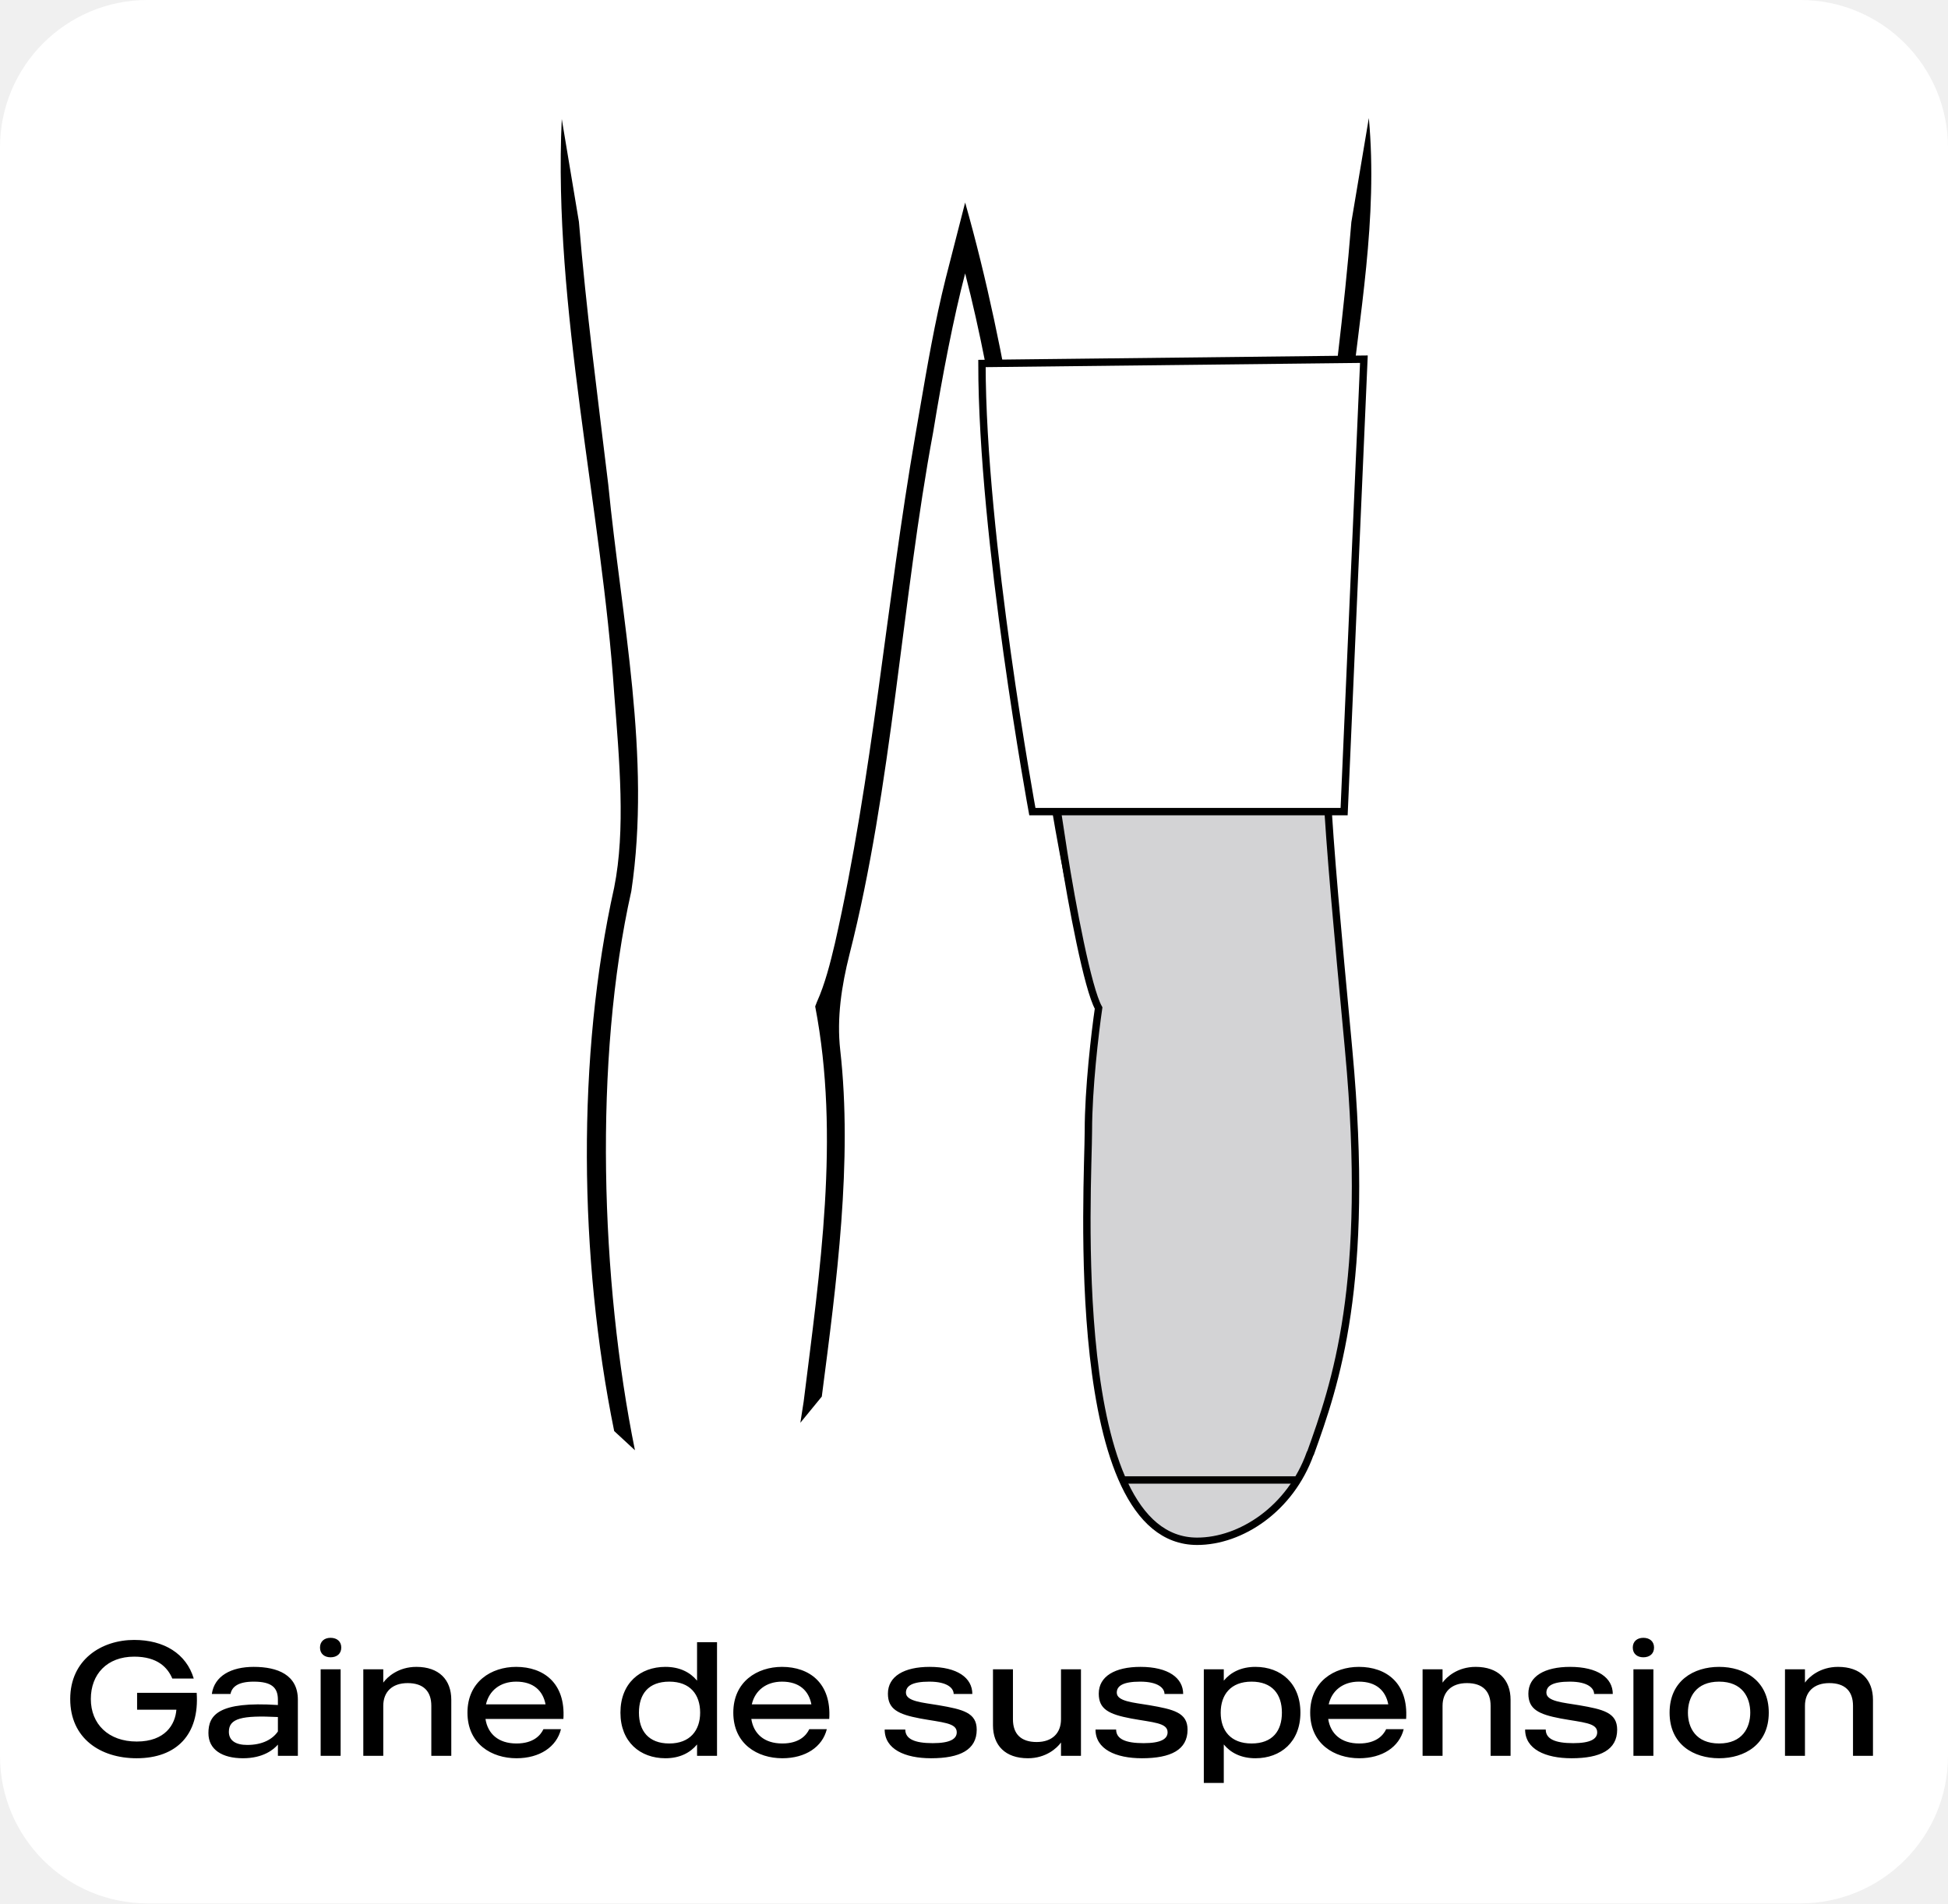
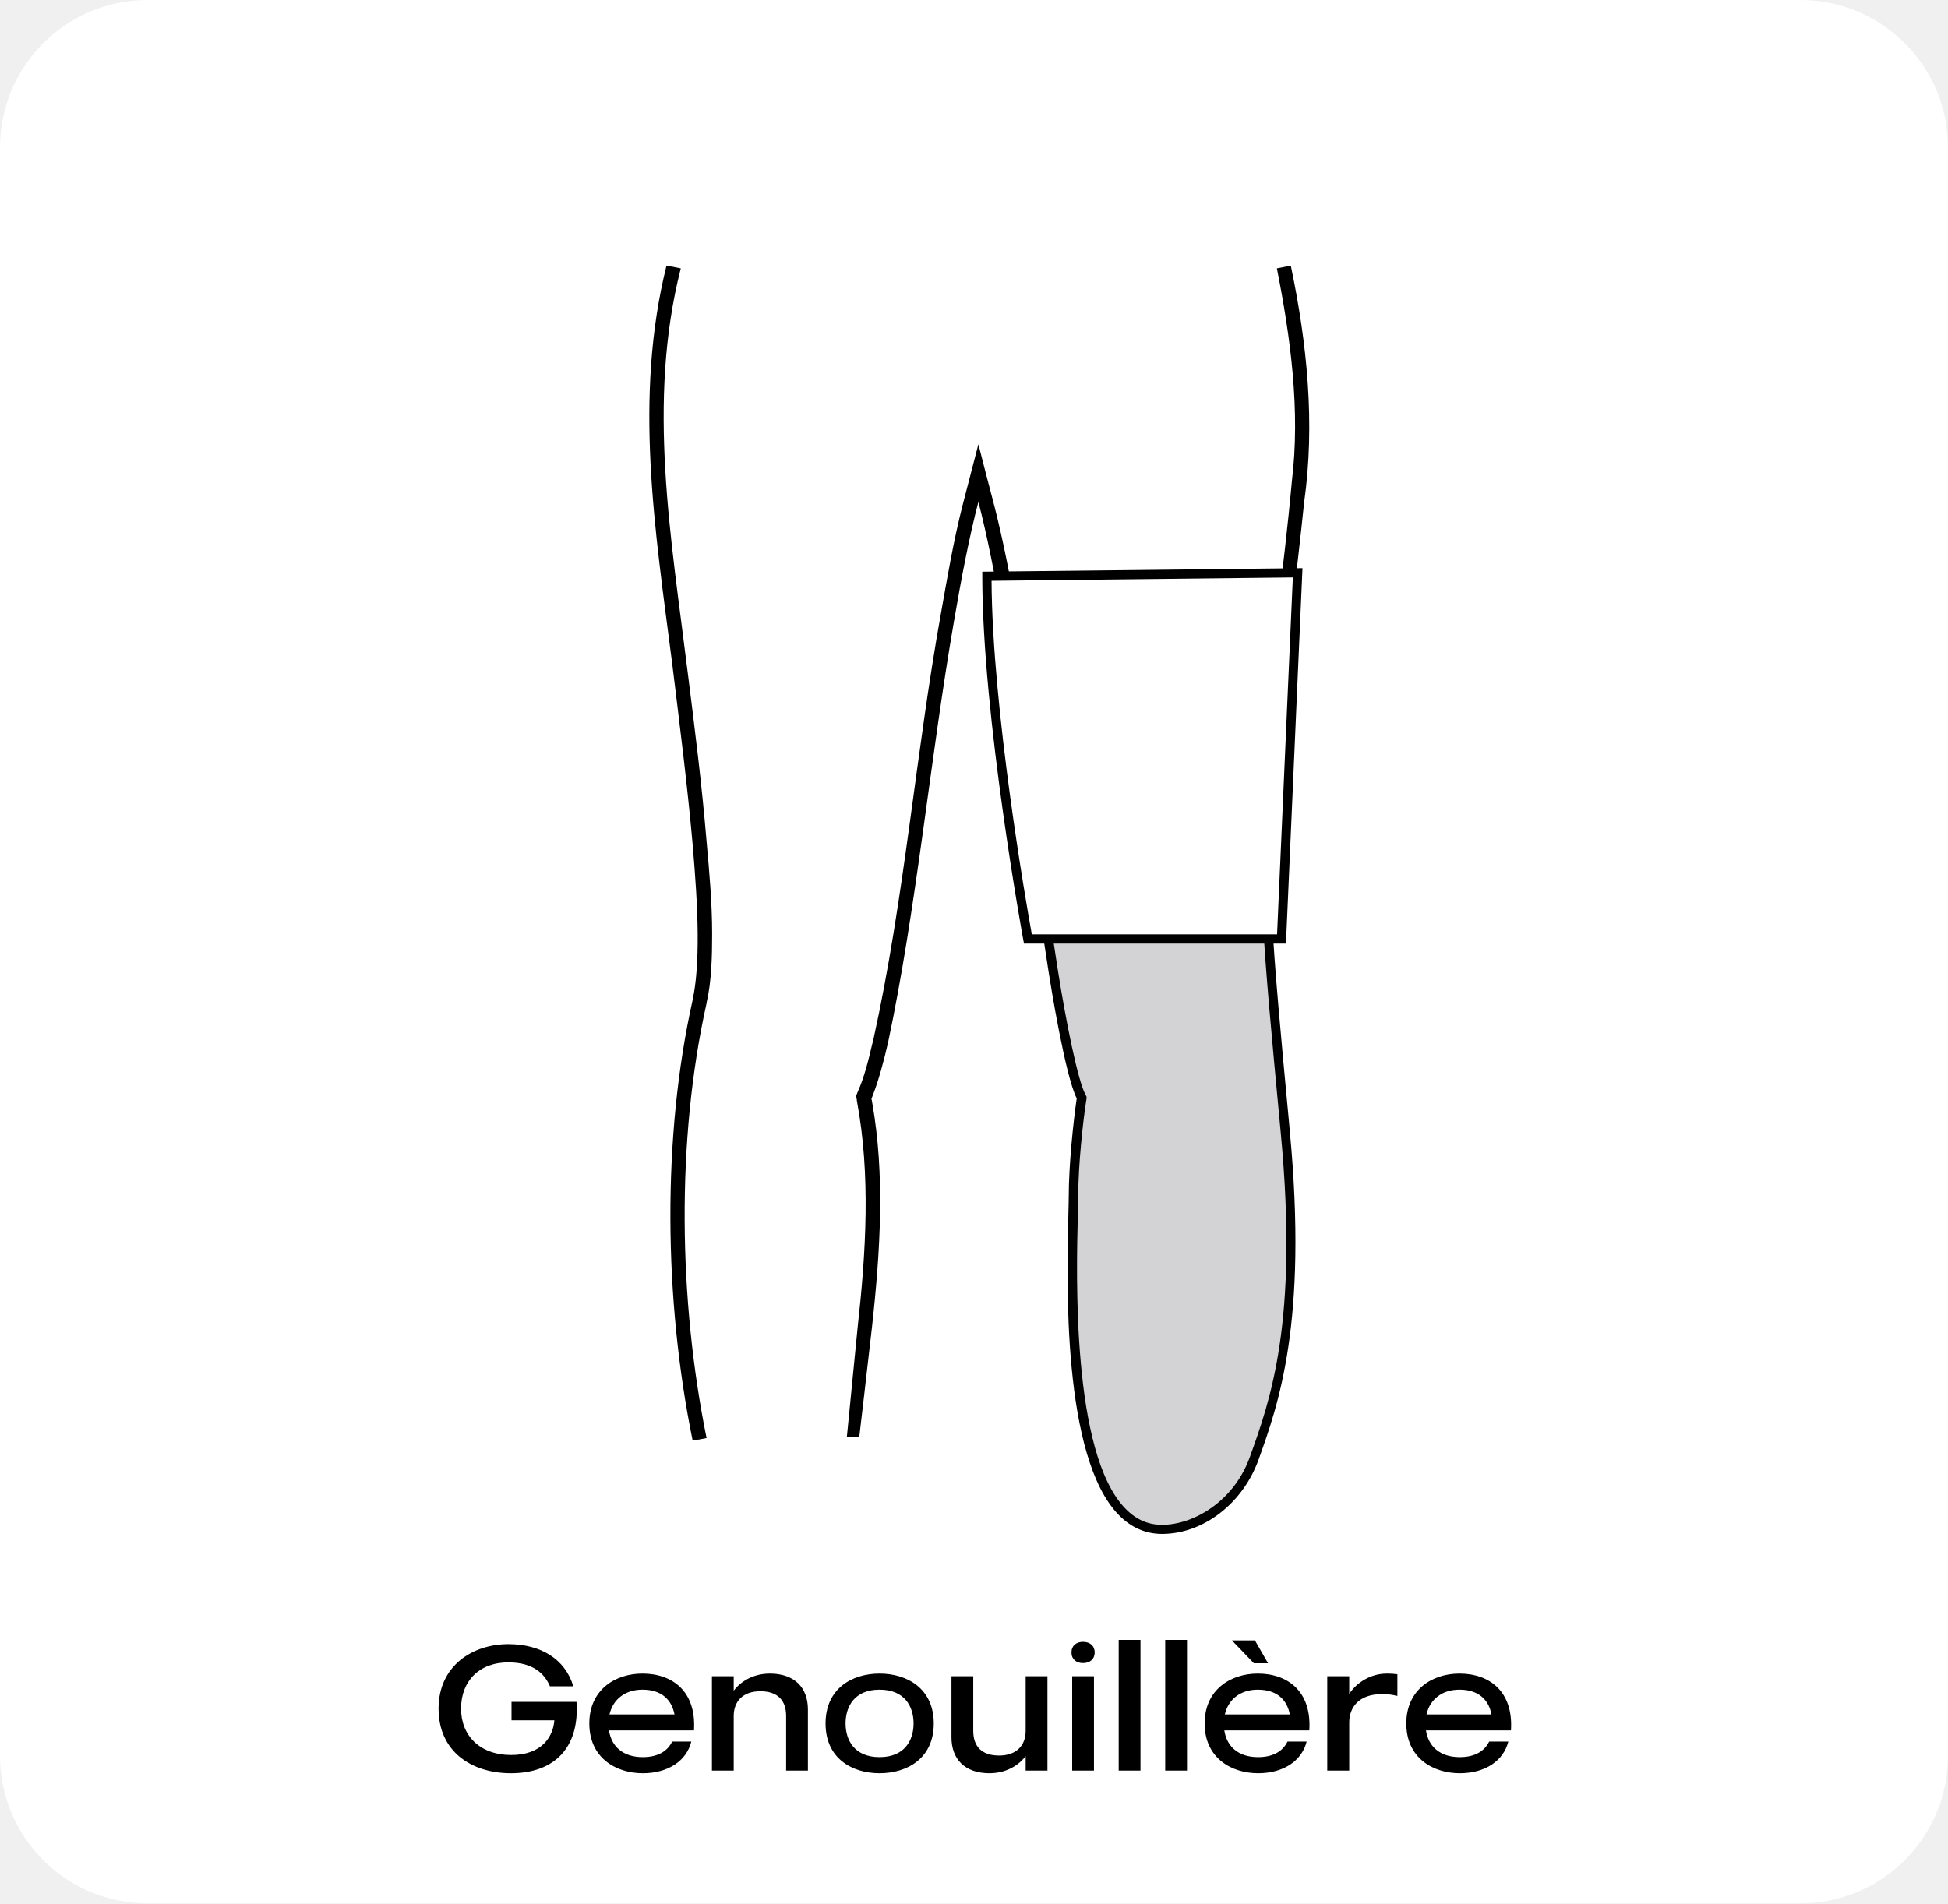
<svg xmlns="http://www.w3.org/2000/svg" width="132" height="129" viewBox="0 0 132 129" fill="none">
  <rect width="132" height="129" rx="10" fill="white" />
-   <path d="M13.327 114.732C13.525 117.548 11.974 119.165 9.257 119.165C6.793 119.165 4.758 117.812 4.758 115.15C4.758 112.488 6.87 111.146 9.092 111.146C11.105 111.146 12.623 112.07 13.129 113.764H11.677C11.358 113.016 10.676 112.279 9.092 112.279C7.255 112.279 6.155 113.467 6.155 115.15C6.155 116.844 7.343 118.032 9.268 118.032C11.193 118.032 11.875 116.877 11.952 115.876H9.29V114.732H13.327ZM17.192 112.972C18.809 112.972 20.184 113.511 20.184 115.194V119H18.831V118.241C18.545 118.571 17.841 119.165 16.466 119.165C15.058 119.165 14.123 118.582 14.123 117.46C14.123 116.25 14.783 115.293 18.831 115.557V115.194C18.831 114.38 18.413 113.973 17.192 113.973C16.147 113.973 15.718 114.314 15.619 114.809H14.354C14.53 113.577 15.674 112.972 17.192 112.972ZM18.831 117.35V116.371C16.389 116.25 15.509 116.459 15.509 117.372C15.509 117.966 15.971 118.263 16.752 118.263C17.786 118.263 18.468 117.878 18.831 117.35ZM21.728 119V113.137H23.081V119H21.728ZM22.399 112.323C21.981 112.323 21.684 112.081 21.684 111.663C21.684 111.245 21.981 111.003 22.399 111.003C22.828 111.003 23.125 111.245 23.125 111.663C23.125 112.081 22.828 112.323 22.399 112.323ZM28.215 112.972C29.744 112.972 30.58 113.841 30.58 115.205V119H29.227V115.612C29.227 114.622 28.688 114.072 27.621 114.072C26.554 114.072 25.971 114.688 25.971 115.612V119H24.618V113.137H25.971V114.039C26.246 113.654 26.994 112.972 28.215 112.972ZM34.976 112.972C36.835 112.972 38.331 114.072 38.177 116.503H32.897C33.051 117.504 33.766 118.164 34.998 118.164C36.142 118.164 36.626 117.614 36.824 117.196H38.012C37.715 118.395 36.571 119.165 34.998 119.165C33.326 119.165 31.676 118.208 31.676 116.074C31.676 113.973 33.293 112.972 34.976 112.972ZM32.93 115.513H36.967C36.791 114.589 36.153 113.973 34.976 113.973C33.887 113.973 33.139 114.589 32.93 115.513ZM47.234 111.3H48.587V119H47.234V118.23C46.772 118.791 46.068 119.165 45.089 119.165C43.373 119.165 42.042 118.054 42.042 116.074C42.042 114.083 43.373 112.972 45.089 112.972C46.068 112.972 46.772 113.346 47.234 113.907V111.3ZM45.353 118.164C46.75 118.164 47.443 117.284 47.443 116.074C47.443 114.853 46.772 113.973 45.353 113.973C43.923 113.973 43.296 114.831 43.296 116.074C43.296 117.306 43.945 118.164 45.353 118.164ZM52.99 112.972C54.849 112.972 56.345 114.072 56.191 116.503H50.911C51.065 117.504 51.78 118.164 53.012 118.164C54.156 118.164 54.64 117.614 54.838 117.196H56.026C55.729 118.395 54.585 119.165 53.012 119.165C51.34 119.165 49.69 118.208 49.69 116.074C49.69 113.973 51.307 112.972 52.99 112.972ZM50.944 115.513H54.981C54.805 114.589 54.167 113.973 52.99 113.973C51.901 113.973 51.153 114.589 50.944 115.513ZM63.588 115.568C65.249 115.854 66.184 116.074 66.184 117.229C66.184 118.593 65.051 119.165 63.093 119.165C61.311 119.165 59.947 118.549 59.947 117.218H61.344C61.344 117.856 61.971 118.142 63.203 118.142C64.402 118.142 64.831 117.845 64.831 117.405C64.831 116.756 63.852 116.745 62.356 116.47C60.838 116.184 60.167 115.832 60.167 114.787C60.167 113.61 61.267 112.972 62.994 112.972C64.875 112.972 65.887 113.72 65.887 114.809H64.622C64.622 114.435 64.226 113.973 62.972 113.973C61.795 113.973 61.388 114.27 61.388 114.721C61.388 115.315 62.543 115.392 63.588 115.568ZM71.895 113.137H73.248V119H71.895V118.098C71.62 118.483 70.872 119.165 69.651 119.165C68.122 119.165 67.286 118.296 67.286 116.932V113.137H68.639V116.525C68.639 117.515 69.178 118.065 70.245 118.065C71.312 118.065 71.895 117.449 71.895 116.525V113.137ZM77.875 115.568C79.536 115.854 80.471 116.074 80.471 117.229C80.471 118.593 79.338 119.165 77.38 119.165C75.598 119.165 74.234 118.549 74.234 117.218H75.631C75.631 117.856 76.258 118.142 77.49 118.142C78.689 118.142 79.118 117.845 79.118 117.405C79.118 116.756 78.139 116.745 76.643 116.47C75.125 116.184 74.454 115.832 74.454 114.787C74.454 113.61 75.554 112.972 77.281 112.972C79.162 112.972 80.174 113.72 80.174 114.809H78.909C78.909 114.435 78.513 113.973 77.259 113.973C76.082 113.973 75.675 114.27 75.675 114.721C75.675 115.315 76.83 115.392 77.875 115.568ZM85.071 112.972C86.787 112.972 88.118 114.083 88.118 116.074C88.118 118.054 86.787 119.165 85.071 119.165C84.092 119.165 83.388 118.791 82.926 118.23V120.837H81.573V113.137H82.926V113.907C83.388 113.346 84.092 112.972 85.071 112.972ZM84.807 118.164C86.237 118.164 86.864 117.306 86.864 116.074C86.864 114.831 86.215 113.973 84.807 113.973C83.399 113.973 82.717 114.853 82.717 116.074C82.717 117.284 83.388 118.164 84.807 118.164ZM92.081 112.972C93.94 112.972 95.436 114.072 95.282 116.503H90.002C90.156 117.504 90.871 118.164 92.103 118.164C93.247 118.164 93.731 117.614 93.929 117.196H95.117C94.82 118.395 93.676 119.165 92.103 119.165C90.431 119.165 88.781 118.208 88.781 116.074C88.781 113.973 90.398 112.972 92.081 112.972ZM90.035 115.513H94.072C93.896 114.589 93.258 113.973 92.081 113.973C90.992 113.973 90.244 114.589 90.035 115.513ZM99.994 112.972C101.523 112.972 102.359 113.841 102.359 115.205V119H101.006V115.612C101.006 114.622 100.467 114.072 99.4 114.072C98.333 114.072 97.75 114.688 97.75 115.612V119H96.397V113.137H97.75V114.039C98.025 113.654 98.773 112.972 99.994 112.972ZM106.986 115.568C108.647 115.854 109.582 116.074 109.582 117.229C109.582 118.593 108.449 119.165 106.491 119.165C104.709 119.165 103.345 118.549 103.345 117.218H104.742C104.742 117.856 105.369 118.142 106.601 118.142C107.8 118.142 108.229 117.845 108.229 117.405C108.229 116.756 107.25 116.745 105.754 116.47C104.236 116.184 103.565 115.832 103.565 114.787C103.565 113.61 104.665 112.972 106.392 112.972C108.273 112.972 109.285 113.72 109.285 114.809H108.02C108.02 114.435 107.624 113.973 106.37 113.973C105.193 113.973 104.786 114.27 104.786 114.721C104.786 115.315 105.941 115.392 106.986 115.568ZM110.684 119V113.137H112.037V119H110.684ZM111.355 112.323C110.937 112.323 110.64 112.081 110.64 111.663C110.64 111.245 110.937 111.003 111.355 111.003C111.784 111.003 112.081 111.245 112.081 111.663C112.081 112.081 111.784 112.323 111.355 112.323ZM116.489 112.972C118.205 112.972 119.855 113.907 119.855 116.074C119.855 118.241 118.205 119.165 116.489 119.165C114.773 119.165 113.134 118.241 113.134 116.074C113.134 113.907 114.773 112.972 116.489 112.972ZM116.489 118.164C118.062 118.164 118.601 117.097 118.601 116.074C118.601 115.04 118.062 113.973 116.489 113.973C114.916 113.973 114.377 115.04 114.377 116.074C114.377 117.097 114.916 118.164 116.489 118.164ZM124.551 112.972C126.08 112.972 126.916 113.841 126.916 115.205V119H125.563V115.612C125.563 114.622 125.024 114.072 123.957 114.072C122.89 114.072 122.307 114.688 122.307 115.612V119H120.954V113.137H122.307V114.039C122.582 113.654 123.33 112.972 124.551 112.972Z" fill="black" />
-   <g clip-path="url(#clip0_9385_4517)">
-     <rect width="55" height="97" transform="translate(38 8)" fill="white" />
-     <path fill-rule="evenodd" clip-rule="evenodd" d="M92.755 8C93.38 14.824 92.107 21.357 91.392 28.181C90.343 38.912 87.887 49.979 89.204 60.125C91.638 70.946 91.594 83.809 89.561 95.145H88.356C90.388 84.055 90.477 71.35 88.043 60.417C86.681 51.393 88.646 42.212 89.539 33.21C90.276 27.171 91.08 21.155 91.571 15.049" fill="black" />
-     <path fill-rule="evenodd" clip-rule="evenodd" d="M54.234 96.427L54.458 94.99C55.552 86.168 56.936 77.031 55.239 68.209L55.351 67.917C55.909 66.683 56.266 65.246 56.579 63.921C59.147 52.585 60.04 40.957 62.028 29.485C62.117 28.924 62.229 28.363 62.318 27.802C62.832 24.816 63.345 21.808 64.082 18.867C64.171 18.508 65.288 14.175 65.4 13.727C68.37 24.188 69.754 35.075 71.25 45.806C72.121 51.732 72.836 57.658 74.175 63.45C74.466 64.909 74.868 66.548 75.448 67.94L75.627 68.231C73.93 77.144 75.136 86.28 76.163 95.192H74.957C74.578 92.251 74.243 89.356 73.997 86.505C73.439 80.04 73.305 74.046 74.332 68.411C69.62 52.854 69.464 34.245 65.4 18.53C64.618 21.516 63.859 25.445 63.234 29.283C61.112 40.665 60.442 53.393 57.562 64.685C57.026 66.817 56.691 68.995 56.936 71.172C57.785 78.692 56.691 86.909 55.686 94.653" fill="black" />
-     <path fill-rule="evenodd" clip-rule="evenodd" d="M38.067 8.07C37.464 20.776 40.791 34.605 41.618 46.996C41.975 51.575 42.399 56.245 41.618 60.151C39.072 71.555 39.228 85.248 41.618 96.989L43.025 98.291C40.702 86.842 40.211 71.847 42.779 60.398C44.141 51.284 42.109 41.945 41.216 32.831C40.501 26.905 39.72 21.001 39.228 15.029" fill="black" />
-     <path d="M88.779 98.511C87.44 102.26 84.09 104.46 81.12 104.46C72.21 104.46 73.751 80.193 73.751 76.647C73.751 73.796 74.198 70.002 74.443 68.318C73.706 67.016 72.635 61.314 72.076 57.767C71.63 54.916 69.173 38.641 67.99 30.852H91.593C91.347 32.221 90.7 36.419 90.097 42.255C89.36 49.461 89.896 55.208 91.347 70.72L91.392 71.214C92.866 87.085 90.477 93.82 88.802 98.489L88.779 98.511Z" fill="#D3D3D5" stroke="black" stroke-width="0.5" stroke-miterlimit="10" />
-     <path d="M75.939 100.305H87.953" stroke="black" stroke-width="0.5" stroke-miterlimit="10" />
-     <path d="M66.539 24.636L92.42 24.344L91.08 55.008H69.955C69.955 55.008 66.539 36.466 66.539 24.636Z" fill="white" stroke="black" stroke-width="0.5" stroke-miterlimit="10" />
-   </g>
-   <defs>
-     <clipPath id="clip0_9385_4517">
-       <rect width="55" height="97" fill="white" transform="translate(38 8)" />
-     </clipPath>
-   </defs>
+   <path d="M39.066 115.344C39.282 118.416 37.59 120.18 34.626 120.18C31.938 120.18 29.718 118.704 29.718 115.8C29.718 112.896 32.022 111.432 34.446 111.432C36.642 111.432 38.298 112.44 38.85 114.288H37.266C36.918 113.472 36.174 112.668 34.446 112.668C32.442 112.668 31.242 113.964 31.242 115.8C31.242 117.648 32.538 118.944 34.638 118.944C36.738 118.944 37.482 117.684 37.566 116.592H34.662V115.344H39.066ZM43.534 113.424C45.562 113.424 47.194 114.624 47.026 117.276H41.266C41.434 118.368 42.214 119.088 43.558 119.088C44.806 119.088 45.334 118.488 45.55 118.032H46.846C46.522 119.34 45.274 120.18 43.558 120.18C41.734 120.18 39.934 119.136 39.934 116.808C39.934 114.516 41.698 113.424 43.534 113.424ZM41.302 116.196H45.706C45.514 115.188 44.818 114.516 43.534 114.516C42.346 114.516 41.53 115.188 41.302 116.196ZM52.166 113.424C53.834 113.424 54.746 114.372 54.746 115.86V120H53.27V116.304C53.27 115.224 52.682 114.624 51.518 114.624C50.354 114.624 49.718 115.296 49.718 116.304V120H48.242V113.604H49.718V114.588C50.018 114.168 50.834 113.424 52.166 113.424ZM59.602 113.424C61.474 113.424 63.274 114.444 63.274 116.808C63.274 119.172 61.474 120.18 59.602 120.18C57.73 120.18 55.942 119.172 55.942 116.808C55.942 114.444 57.73 113.424 59.602 113.424ZM59.602 119.088C61.318 119.088 61.906 117.924 61.906 116.808C61.906 115.68 61.318 114.516 59.602 114.516C57.886 114.516 57.298 115.68 57.298 116.808C57.298 117.924 57.886 119.088 59.602 119.088ZM69.501 113.604H70.977V120H69.501V119.016C69.201 119.436 68.385 120.18 67.053 120.18C65.385 120.18 64.473 119.232 64.473 117.744V113.604H65.949V117.3C65.949 118.38 66.537 118.98 67.701 118.98C68.865 118.98 69.501 118.308 69.501 117.3V113.604ZM72.653 120V113.604H74.129V120H72.653ZM73.385 112.716C72.928 112.716 72.605 112.452 72.605 111.996C72.605 111.54 72.928 111.276 73.385 111.276C73.853 111.276 74.177 111.54 74.177 111.996C74.177 112.452 73.853 112.716 73.385 112.716ZM75.805 111.144H77.281V120H75.805V111.144ZM78.957 111.144H80.433V120H78.957V111.144ZM85.23 113.424C87.257 113.424 88.889 114.624 88.722 117.276H82.962C83.129 118.368 83.909 119.088 85.254 119.088C86.501 119.088 87.029 118.488 87.246 118.032H88.541C88.218 119.34 86.969 120.18 85.254 120.18C83.43 120.18 81.629 119.136 81.629 116.808C81.629 114.516 83.394 113.424 85.23 113.424ZM82.998 116.196H87.401C87.21 115.188 86.513 114.516 85.23 114.516C84.041 114.516 83.225 115.188 82.998 116.196ZM85.037 111.18L85.925 112.728H84.966L83.478 111.18H85.037ZM93.982 113.424C94.27 113.424 94.438 113.436 94.69 113.472V114.936H94.642C94.39 114.864 94.066 114.816 93.658 114.816C92.038 114.816 91.426 115.752 91.426 116.748V120H89.938V113.604H91.426V114.804C91.714 114.336 92.602 113.424 93.982 113.424ZM98.894 113.424C100.922 113.424 102.554 114.624 102.386 117.276H96.626C96.794 118.368 97.574 119.088 98.918 119.088C100.166 119.088 100.694 118.488 100.91 118.032H102.206C101.882 119.34 100.634 120.18 98.918 120.18C97.094 120.18 95.294 119.136 95.294 116.808C95.294 114.516 97.058 113.424 98.894 113.424ZM96.662 116.196H101.066C100.874 115.188 100.178 114.516 98.894 114.516C97.706 114.516 96.89 115.188 96.662 116.196Z" fill="black" />
+   <path fill-rule="evenodd" clip-rule="evenodd" d="M87.467 18C88.573 23.28 89.126 28.686 88.372 34.041C88.108 36.581 87.806 39.221 87.48 41.848C87.354 42.866 87.228 43.897 87.102 44.915C86.574 49.215 86.046 53.414 85.719 57.11C85.518 59.398 85.38 61.485 85.367 63.295C85.355 65.093 85.443 66.614 85.707 67.758V67.783C87.68 76.545 87.655 86.967 85.996 96.144H85.015C86.662 87.155 86.738 76.847 84.764 67.997V67.971C84.437 66.513 84.387 64.816 84.387 63.295C84.387 61.221 84.525 59.096 84.714 57.022C85.053 53.326 85.531 49.63 85.996 45.934C86.172 44.538 86.348 43.143 86.524 41.735C86.901 38.705 87.266 35.663 87.542 32.595C88.12 27.831 87.454 22.878 86.524 18.189L87.48 18H87.467Z" fill="black" />
+   <path fill-rule="evenodd" clip-rule="evenodd" d="M59.069 90.113C59.672 84.695 59.961 79.616 59.106 74.751C59.094 74.662 59.081 74.575 59.056 74.499V74.461V74.436V74.411L59.081 74.398C59.119 74.298 59.157 74.21 59.194 74.097C59.534 73.204 59.86 72.035 60.175 70.665C62.098 61.613 63.041 51.343 64.638 42.14C65.153 39.111 65.694 36.32 66.297 34.019C66.297 34.019 66.297 34.019 66.297 34.007C66.297 34.007 66.297 34.007 66.297 34.019C66.9 36.32 67.441 39.111 67.969 42.153C68.007 42.341 68.032 42.542 68.07 42.731C68.547 45.61 69 48.69 69.44 51.782C69.465 51.959 69.49 52.122 69.515 52.285L69.566 52.625V52.725C69.666 53.304 69.742 53.882 69.83 54.46L69.918 55.076C70.081 56.233 70.245 57.364 70.408 58.496C70.747 60.872 71.099 63.16 71.439 65.246C71.778 67.245 72.118 69.068 72.469 70.615V70.652C72.796 72.022 73.123 73.192 73.463 74.084C73.5 74.185 73.538 74.285 73.576 74.373V74.398L73.601 74.424C73.601 74.487 73.576 74.549 73.563 74.612C73.538 74.725 73.526 74.851 73.5 74.964C72.771 79.301 72.872 84.079 73.312 89.082C73.513 91.382 73.79 93.733 74.091 96.122H75.085C74.783 93.758 74.519 91.382 74.305 88.994C73.878 84.292 73.689 79.301 74.582 74.587V74.549L74.632 74.26L74.494 74.021C74.016 72.89 73.689 71.57 73.45 70.388C73.023 68.641 72.696 66.843 72.407 65.058C71.904 62.091 71.477 59.099 71.062 56.094C71.011 55.705 70.948 55.315 70.898 54.925C70.747 53.819 70.584 52.713 70.421 51.619V51.531C70.031 48.665 69.603 45.798 69.113 42.882C69.063 42.568 69.013 42.253 68.95 41.952C68.51 39.4 68.019 36.797 67.378 34.283C67.265 33.868 66.41 30.575 66.297 30.109C66.184 30.549 65.316 33.881 65.216 34.283C64.612 36.659 64.198 39.098 63.77 41.512C62.035 51.129 61.294 60.872 59.194 70.401C59.157 70.539 59.131 70.665 59.094 70.803C58.842 71.872 58.566 73.016 58.113 74.021L58.012 74.273L58.063 74.562V74.6C59.006 79.628 58.679 84.908 58.113 89.987L57.384 97.392H58.226C58.226 97.392 58.867 91.923 59.069 90.1V90.113Z" fill="black" />
+   <path fill-rule="evenodd" clip-rule="evenodd" d="M46.937 97.64C44.988 88.111 44.862 77.023 46.937 67.77V67.745C47.188 66.601 47.288 65.093 47.276 63.295C47.263 61.485 47.125 59.398 46.924 57.11C46.597 53.401 46.069 49.202 45.541 44.903C44.384 35.914 42.939 26.938 45.164 18L46.132 18.189C43.819 27.253 45.491 36.543 46.61 45.645C47.087 49.441 47.565 53.225 47.879 57.022C48.068 59.096 48.256 61.221 48.256 63.295C48.256 64.803 48.219 66.513 47.879 67.971V67.997C45.805 77.287 45.994 88.174 47.879 97.464" fill="black" />
+   <path d="M84.99 98.852C83.897 101.882 81.168 103.654 78.755 103.654C71.501 103.654 72.746 84.017 72.746 81.151C72.746 78.851 73.098 75.771 73.299 74.4C72.696 73.344 71.841 68.743 71.376 65.864C71.011 63.564 69.012 50.389 68.044 44.078H87.24C87.039 45.184 86.511 48.591 86.034 53.306C85.43 59.139 85.87 63.79 87.052 76.349L87.09 76.751C88.297 89.599 86.336 95.043 84.978 98.827L84.99 98.852Z" fill="#D3D3D5" />
+   <path d="M78.742 103.962C77.623 103.962 76.63 103.522 75.801 102.668C71.966 98.733 72.281 86.815 72.394 82.327C72.406 81.811 72.419 81.397 72.419 81.133C72.419 78.958 72.733 75.991 72.96 74.445C72.168 72.873 71.174 66.625 71.061 65.909C70.659 63.331 68.22 47.303 67.73 44.122L67.68 43.758H87.618L87.555 44.122C87.341 45.254 86.826 48.636 86.348 53.325C85.757 59.133 86.197 63.797 87.366 76.28L87.404 76.72C88.624 89.644 86.612 95.225 85.28 98.934C84.211 101.901 81.533 103.962 78.742 103.962ZM68.421 44.386C69.012 48.271 71.3 63.319 71.69 65.808C72.231 69.228 73.048 73.326 73.576 74.231L73.626 74.332V74.445C73.387 75.941 73.06 78.958 73.06 81.145C73.06 81.409 73.06 81.824 73.035 82.352C72.935 86.35 72.608 98.494 76.253 102.24C76.97 102.982 77.787 103.346 78.742 103.346C80.867 103.346 83.595 101.775 84.689 98.758C86.084 94.873 87.995 89.581 86.788 76.796L86.75 76.393C85.569 63.834 85.129 59.145 85.732 53.287C86.172 49.013 86.637 45.807 86.876 44.399H68.421V44.386Z" fill="black" />
+   <path d="M66.875 39.059L87.932 38.82L86.839 63.636H69.653C69.653 63.636 66.875 48.626 66.875 39.059Z" fill="white" />
+   <path d="M87.14 63.952H69.389L69.339 63.701C69.314 63.55 66.561 48.552 66.561 39.061V38.747L88.259 38.508L87.14 63.952ZM69.917 63.324H86.537L87.605 39.136L67.189 39.363C67.239 48.112 69.552 61.312 69.917 63.324Z" fill="black" />
</svg>
